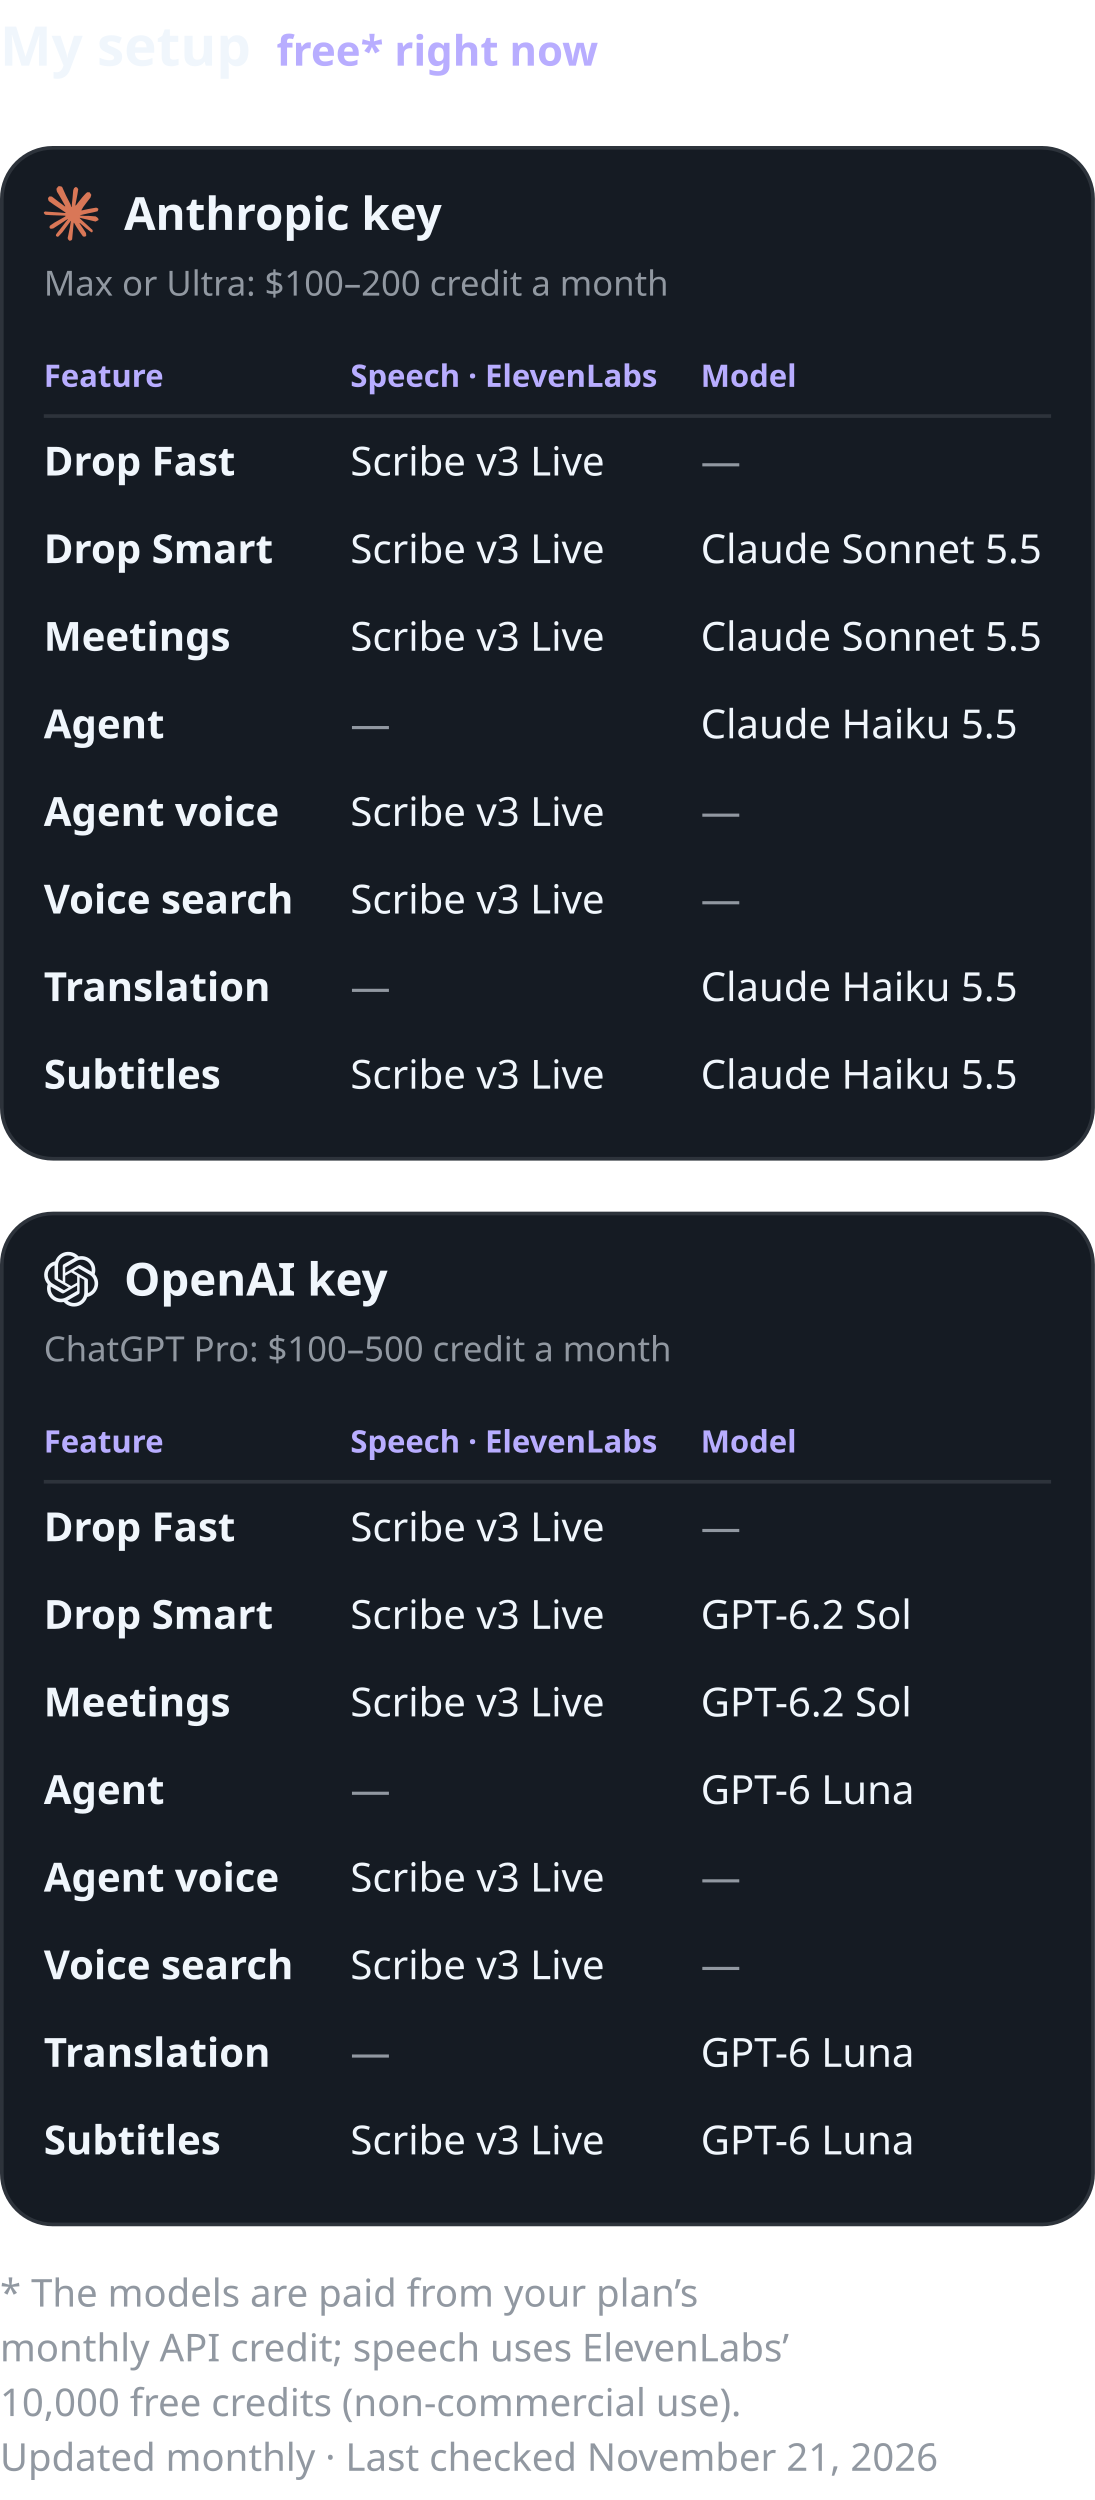
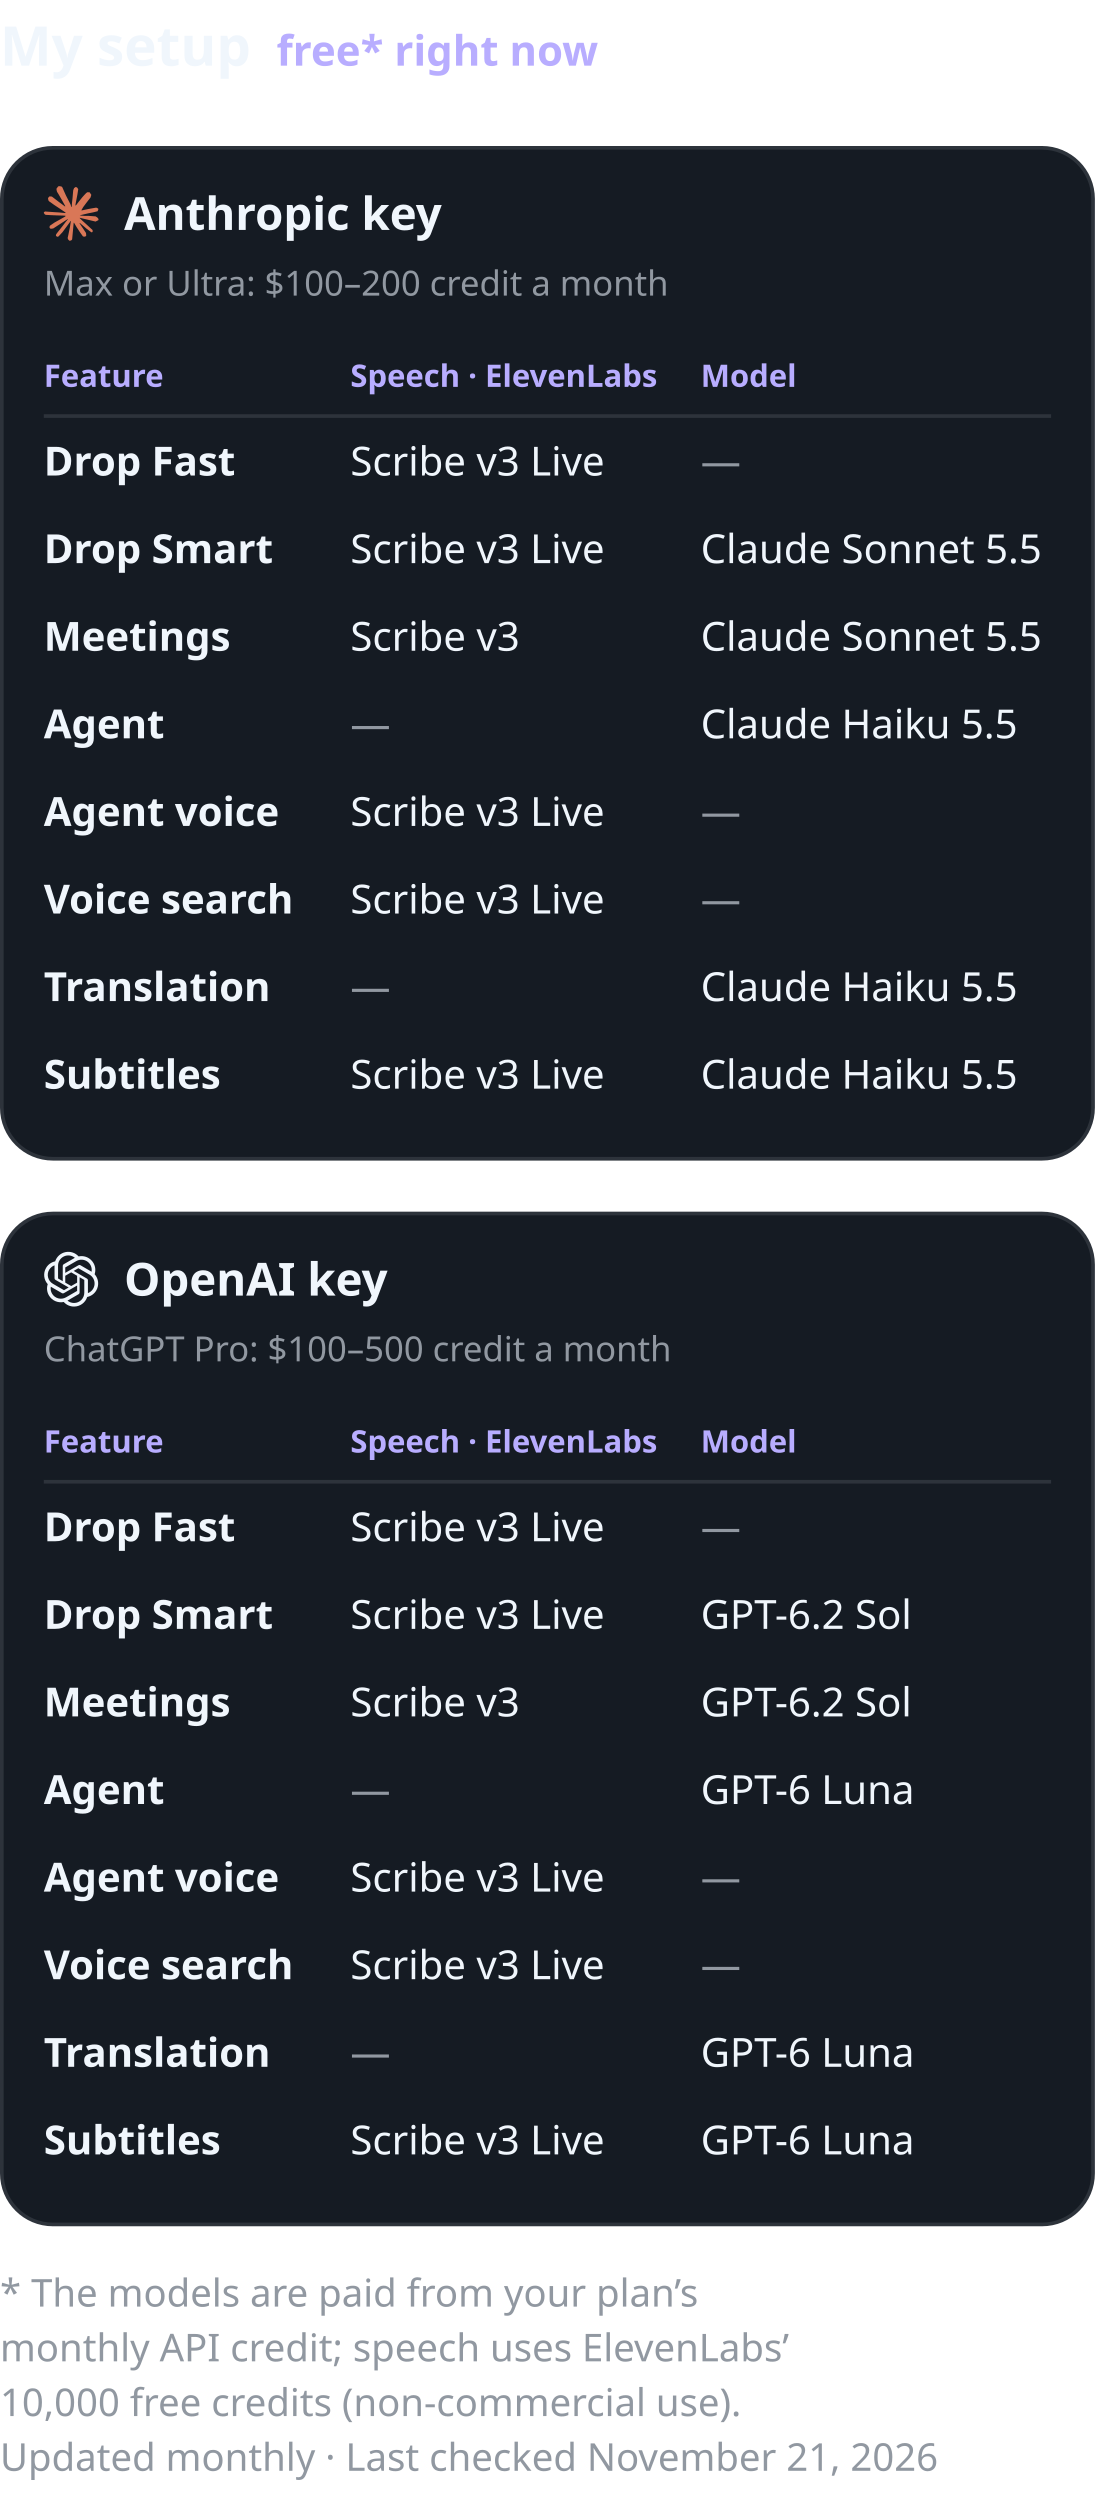
<svg xmlns="http://www.w3.org/2000/svg" width="300" height="685" viewBox="0 0 300 685">
  <text x="0" y="18" font-family="-apple-system, BlinkMacSystemFont, 'Segoe UI', 'Noto Sans', Helvetica, Arial, sans-serif" font-size="15" font-weight="700" fill="#f0f6fc">My setup<tspan dx="7" font-size="11.5" font-weight="600" fill="#b8adff">free* right now</tspan>
  </text>
  <rect x="0.5" y="40.5" width="299.0" height="277" rx="14" fill="#151b23" stroke="#2d333b" />
  <svg x="12" y="51" width="15" height="15" fill="#d97757" role="img" viewBox="0 0 24 24">
    <path d="m4.714 15.956 4.717-2.647.079-.231-.079-.128h-.231l-.789-.049-2.696-.073-2.337-.097-2.265-.121-.571-.121-.534-.704.055-.352.48-.322.686.061 1.518.103 2.277.158 1.651.097 2.447.255h.389l.055-.158-.134-.097-.103-.097L6.973 9.836l-2.55-1.688-1.336-.971-.723-.492-.364-.461-.158-1.008.656-.723.88.061.225.061.892.686 1.906 1.475 2.489 1.834.364.303.146-.103.018-.073-.164-.273-1.354-2.447-1.445-2.489-.643-1.032-.17-.619c-.061-.255-.103-.467-.103-.729L6.287.134 6.7 0l.996.134.419.364.619 1.415 1.002 2.228 1.554 3.03.455.898.243.832.091.255h.158v-.146l.128-1.706.237-2.095.231-2.696.079-.759.376-.911.747-.492.583.279.48.686-.067.443-.285 1.852-.559 2.902-.364 1.943h.212l.243-.243.984-1.305 1.651-2.064.729-.82.85-.905.546-.431h1.032l.759 1.129-.34 1.166-1.062 1.348-.88 1.141-1.263 1.7-.789 1.36.073.109.188-.018 2.853-.607 1.542-.279 1.84-.316.832.389.091.395-.328.807-1.967.486-2.307.461-3.436.814-.043.03.049.061 1.548.146.662.036h1.621l3.018.225.789.522.474.638-.079.486-1.214.619-1.639-.389-3.825-.911-1.311-.328h-.182v.109l1.093 1.069 2.003 1.809 2.507 2.331.128.577-.322.455-.34-.049-2.204-1.657-.85-.747-1.925-1.621h-.128v.17l.443.65 2.344 3.521.121 1.081-.17.352-.607.212-.668-.121-1.372-1.925L14.38 17.959l-1.141-1.943-.14.079-.674 7.255-.316.37-.729.279-.607-.461-.322-.747.322-1.475.389-1.925.316-1.53.285-1.9.17-.631-.012-.043-.14.018-1.433 1.967-2.18 2.945-1.724 1.846-.413.164-.716-.37.067-.662.401-.589 2.386-3.036 1.439-1.882.929-1.087-.006-.158h-.055l-6.338 4.116-1.129.146-.486-.455.061-.747.231-.243 1.906-1.311Z" />
  </svg>
  <text x="34.0" y="63" font-family="-apple-system, BlinkMacSystemFont, 'Segoe UI', 'Noto Sans', Helvetica, Arial, sans-serif" font-size="12.5" font-weight="600" fill="#f0f6fc">Anthropic key</text>
  <text x="12.0" y="81" font-family="-apple-system, BlinkMacSystemFont, 'Segoe UI', 'Noto Sans', Helvetica, Arial, sans-serif" font-size="9.5" fill="#9198a1">Max or Ultra: $100–200 credit a month</text>
  <text x="12.0" y="106" font-family="-apple-system, BlinkMacSystemFont, 'Segoe UI', 'Noto Sans', Helvetica, Arial, sans-serif" font-size="8.5" font-weight="600" fill="#b8adff">Feature</text>
  <text x="96.0" y="106" font-family="-apple-system, BlinkMacSystemFont, 'Segoe UI', 'Noto Sans', Helvetica, Arial, sans-serif" font-size="8.5" font-weight="600" fill="#b8adff">Speech · ElevenLabs</text>
  <text x="192.0" y="106" font-family="-apple-system, BlinkMacSystemFont, 'Segoe UI', 'Noto Sans', Helvetica, Arial, sans-serif" font-size="8.5" font-weight="600" fill="#b8adff">Model</text>
  <line x1="12.0" y1="114" x2="288.0" y2="114" stroke="#2d333b" />
  <text x="12.0" y="130.3" font-family="-apple-system, BlinkMacSystemFont, 'Segoe UI', 'Noto Sans', Helvetica, Arial, sans-serif" font-size="11" font-weight="600" fill="#f0f6fc">Drop Fast</text>
  <text x="96.0" y="130.3" font-family="-apple-system, BlinkMacSystemFont, 'Segoe UI', 'Noto Sans', Helvetica, Arial, sans-serif" font-size="11" font-weight="400" fill="#f0f6fc">Scribe v3 Live</text>
  <text x="192.0" y="130.3" font-family="-apple-system, BlinkMacSystemFont, 'Segoe UI', 'Noto Sans', Helvetica, Arial, sans-serif" font-size="11" font-weight="400" fill="#9198a1">—</text>
  <text x="12.0" y="154.3" font-family="-apple-system, BlinkMacSystemFont, 'Segoe UI', 'Noto Sans', Helvetica, Arial, sans-serif" font-size="11" font-weight="600" fill="#f0f6fc">Drop Smart</text>
  <text x="96.0" y="154.3" font-family="-apple-system, BlinkMacSystemFont, 'Segoe UI', 'Noto Sans', Helvetica, Arial, sans-serif" font-size="11" font-weight="400" fill="#f0f6fc">Scribe v3 Live</text>
  <text x="192.0" y="154.3" font-family="-apple-system, BlinkMacSystemFont, 'Segoe UI', 'Noto Sans', Helvetica, Arial, sans-serif" font-size="11" font-weight="400" fill="#f0f6fc">Claude Sonnet 5.5</text>
  <text x="12.0" y="178.3" font-family="-apple-system, BlinkMacSystemFont, 'Segoe UI', 'Noto Sans', Helvetica, Arial, sans-serif" font-size="11" font-weight="600" fill="#f0f6fc">Meetings</text>
-   <text x="96.0" y="178.3" font-family="-apple-system, BlinkMacSystemFont, 'Segoe UI', 'Noto Sans', Helvetica, Arial, sans-serif" font-size="11" font-weight="400" fill="#f0f6fc">Scribe v3 Live</text>
+   <text x="96.0" y="178.3" font-family="-apple-system, BlinkMacSystemFont, 'Segoe UI', 'Noto Sans', Helvetica, Arial, sans-serif" font-size="11" font-weight="400" fill="#f0f6fc">Scribe v3</text>
  <text x="192.0" y="178.3" font-family="-apple-system, BlinkMacSystemFont, 'Segoe UI', 'Noto Sans', Helvetica, Arial, sans-serif" font-size="11" font-weight="400" fill="#f0f6fc">Claude Sonnet 5.5</text>
  <text x="12.0" y="202.3" font-family="-apple-system, BlinkMacSystemFont, 'Segoe UI', 'Noto Sans', Helvetica, Arial, sans-serif" font-size="11" font-weight="600" fill="#f0f6fc">Agent</text>
  <text x="96.0" y="202.3" font-family="-apple-system, BlinkMacSystemFont, 'Segoe UI', 'Noto Sans', Helvetica, Arial, sans-serif" font-size="11" font-weight="400" fill="#9198a1">—</text>
  <text x="192.0" y="202.3" font-family="-apple-system, BlinkMacSystemFont, 'Segoe UI', 'Noto Sans', Helvetica, Arial, sans-serif" font-size="11" font-weight="400" fill="#f0f6fc">Claude Haiku 5.5</text>
  <text x="12.0" y="226.3" font-family="-apple-system, BlinkMacSystemFont, 'Segoe UI', 'Noto Sans', Helvetica, Arial, sans-serif" font-size="11" font-weight="600" fill="#f0f6fc">Agent voice</text>
  <text x="96.0" y="226.3" font-family="-apple-system, BlinkMacSystemFont, 'Segoe UI', 'Noto Sans', Helvetica, Arial, sans-serif" font-size="11" font-weight="400" fill="#f0f6fc">Scribe v3 Live</text>
  <text x="192.0" y="226.3" font-family="-apple-system, BlinkMacSystemFont, 'Segoe UI', 'Noto Sans', Helvetica, Arial, sans-serif" font-size="11" font-weight="400" fill="#9198a1">—</text>
  <text x="12.0" y="250.3" font-family="-apple-system, BlinkMacSystemFont, 'Segoe UI', 'Noto Sans', Helvetica, Arial, sans-serif" font-size="11" font-weight="600" fill="#f0f6fc">Voice search</text>
  <text x="96.0" y="250.3" font-family="-apple-system, BlinkMacSystemFont, 'Segoe UI', 'Noto Sans', Helvetica, Arial, sans-serif" font-size="11" font-weight="400" fill="#f0f6fc">Scribe v3 Live</text>
  <text x="192.0" y="250.3" font-family="-apple-system, BlinkMacSystemFont, 'Segoe UI', 'Noto Sans', Helvetica, Arial, sans-serif" font-size="11" font-weight="400" fill="#9198a1">—</text>
  <text x="12.0" y="274.3" font-family="-apple-system, BlinkMacSystemFont, 'Segoe UI', 'Noto Sans', Helvetica, Arial, sans-serif" font-size="11" font-weight="600" fill="#f0f6fc">Translation</text>
  <text x="96.0" y="274.3" font-family="-apple-system, BlinkMacSystemFont, 'Segoe UI', 'Noto Sans', Helvetica, Arial, sans-serif" font-size="11" font-weight="400" fill="#9198a1">—</text>
  <text x="192.0" y="274.3" font-family="-apple-system, BlinkMacSystemFont, 'Segoe UI', 'Noto Sans', Helvetica, Arial, sans-serif" font-size="11" font-weight="400" fill="#f0f6fc">Claude Haiku 5.5</text>
  <text x="12.0" y="298.3" font-family="-apple-system, BlinkMacSystemFont, 'Segoe UI', 'Noto Sans', Helvetica, Arial, sans-serif" font-size="11" font-weight="600" fill="#f0f6fc">Subtitles</text>
  <text x="96.0" y="298.3" font-family="-apple-system, BlinkMacSystemFont, 'Segoe UI', 'Noto Sans', Helvetica, Arial, sans-serif" font-size="11" font-weight="400" fill="#f0f6fc">Scribe v3 Live</text>
  <text x="192.0" y="298.3" font-family="-apple-system, BlinkMacSystemFont, 'Segoe UI', 'Noto Sans', Helvetica, Arial, sans-serif" font-size="11" font-weight="400" fill="#f0f6fc">Claude Haiku 5.5</text>
  <rect x="0.5" y="332.5" width="299.0" height="277" rx="14" fill="#151b23" stroke="#2d333b" />
  <svg x="12" y="343" width="15" height="15" fill="#f0f6fc" role="img" viewBox="0 0 24 24">
    <path d="M22.282 9.821a5.985 5.985 0 0 0-.516-4.911 6.046 6.046 0 0 0-6.51-2.9A6.065 6.065 0 0 0 4.981 4.182a5.985 5.985 0 0 0-3.998 2.9 6.046 6.046 0 0 0 .743 7.097 5.98 5.98 0 0 0 .511 4.911 6.051 6.051 0 0 0 6.515 2.9A5.985 5.985 0 0 0 13.26 24a6.056 6.056 0 0 0 5.772-4.206 5.989 5.989 0 0 0 3.998-2.9 6.056 6.056 0 0 0-.748-7.073zm-9.022 12.608a4.476 4.476 0 0 1-2.876-1.041l.142-.08 4.778-2.758a.795.795 0 0 0 .393-.681v-6.737l2.02 1.169a.071.071 0 0 1 .038.052v5.583a4.504 4.504 0 0 1-4.495 4.494zm-9.661-4.125a4.471 4.471 0 0 1-.535-3.014l.142.085 4.783 2.758a.771.771 0 0 0 .781 0l5.843-3.369v2.332a.08.08 0 0 1-.033.061L9.74 19.95a4.499 4.499 0 0 1-6.141-1.646zM2.341 7.896a4.485 4.485 0 0 1 2.365-1.973V11.6a.766.766 0 0 0 .388.676l5.814 3.354-2.02 1.169a.076.076 0 0 1-.071 0l-4.83-2.787A4.504 4.504 0 0 1 2.341 7.872zm16.596 3.856L13.104 8.364 15.119 7.2a.076.076 0 0 1 .071 0l4.83 2.791a4.494 4.494 0 0 1-.676 8.104v-5.677a.79.79 0 0 0-.407-.667zm2.011-3.023l-.142-.085-4.774-2.782a.776.776 0 0 0-.785 0L9.409 9.23V6.897a.066.066 0 0 1 .028-.061l4.83-2.787a4.499 4.499 0 0 1 6.68 4.66zM8.306 12.863l-2.02-1.164a.08.08 0 0 1-.038-.057V6.074a4.499 4.499 0 0 1 7.376-3.454l-.142.081L8.704 5.459a.795.795 0 0 0-.393.681zm1.098-2.365l2.602-1.5 2.607 1.5v2.999l-2.597 1.5-2.607-1.5Z" />
  </svg>
  <text x="34.0" y="355" font-family="-apple-system, BlinkMacSystemFont, 'Segoe UI', 'Noto Sans', Helvetica, Arial, sans-serif" font-size="12.5" font-weight="600" fill="#f0f6fc">OpenAI key</text>
  <text x="12.0" y="373" font-family="-apple-system, BlinkMacSystemFont, 'Segoe UI', 'Noto Sans', Helvetica, Arial, sans-serif" font-size="9.5" fill="#9198a1">ChatGPT Pro: $100–500 credit a month</text>
  <text x="12.0" y="398" font-family="-apple-system, BlinkMacSystemFont, 'Segoe UI', 'Noto Sans', Helvetica, Arial, sans-serif" font-size="8.5" font-weight="600" fill="#b8adff">Feature</text>
  <text x="96.0" y="398" font-family="-apple-system, BlinkMacSystemFont, 'Segoe UI', 'Noto Sans', Helvetica, Arial, sans-serif" font-size="8.5" font-weight="600" fill="#b8adff">Speech · ElevenLabs</text>
  <text x="192.0" y="398" font-family="-apple-system, BlinkMacSystemFont, 'Segoe UI', 'Noto Sans', Helvetica, Arial, sans-serif" font-size="8.5" font-weight="600" fill="#b8adff">Model</text>
  <line x1="12.0" y1="406" x2="288.0" y2="406" stroke="#2d333b" />
  <text x="12.0" y="422.3" font-family="-apple-system, BlinkMacSystemFont, 'Segoe UI', 'Noto Sans', Helvetica, Arial, sans-serif" font-size="11" font-weight="600" fill="#f0f6fc">Drop Fast</text>
  <text x="96.0" y="422.3" font-family="-apple-system, BlinkMacSystemFont, 'Segoe UI', 'Noto Sans', Helvetica, Arial, sans-serif" font-size="11" font-weight="400" fill="#f0f6fc">Scribe v3 Live</text>
  <text x="192.0" y="422.3" font-family="-apple-system, BlinkMacSystemFont, 'Segoe UI', 'Noto Sans', Helvetica, Arial, sans-serif" font-size="11" font-weight="400" fill="#9198a1">—</text>
  <text x="12.0" y="446.3" font-family="-apple-system, BlinkMacSystemFont, 'Segoe UI', 'Noto Sans', Helvetica, Arial, sans-serif" font-size="11" font-weight="600" fill="#f0f6fc">Drop Smart</text>
  <text x="96.0" y="446.3" font-family="-apple-system, BlinkMacSystemFont, 'Segoe UI', 'Noto Sans', Helvetica, Arial, sans-serif" font-size="11" font-weight="400" fill="#f0f6fc">Scribe v3 Live</text>
  <text x="192.0" y="446.3" font-family="-apple-system, BlinkMacSystemFont, 'Segoe UI', 'Noto Sans', Helvetica, Arial, sans-serif" font-size="11" font-weight="400" fill="#f0f6fc">GPT-6.2 Sol</text>
  <text x="12.0" y="470.3" font-family="-apple-system, BlinkMacSystemFont, 'Segoe UI', 'Noto Sans', Helvetica, Arial, sans-serif" font-size="11" font-weight="600" fill="#f0f6fc">Meetings</text>
-   <text x="96.0" y="470.3" font-family="-apple-system, BlinkMacSystemFont, 'Segoe UI', 'Noto Sans', Helvetica, Arial, sans-serif" font-size="11" font-weight="400" fill="#f0f6fc">Scribe v3 Live</text>
+   <text x="96.0" y="470.3" font-family="-apple-system, BlinkMacSystemFont, 'Segoe UI', 'Noto Sans', Helvetica, Arial, sans-serif" font-size="11" font-weight="400" fill="#f0f6fc">Scribe v3</text>
  <text x="192.0" y="470.3" font-family="-apple-system, BlinkMacSystemFont, 'Segoe UI', 'Noto Sans', Helvetica, Arial, sans-serif" font-size="11" font-weight="400" fill="#f0f6fc">GPT-6.2 Sol</text>
  <text x="12.0" y="494.3" font-family="-apple-system, BlinkMacSystemFont, 'Segoe UI', 'Noto Sans', Helvetica, Arial, sans-serif" font-size="11" font-weight="600" fill="#f0f6fc">Agent</text>
  <text x="96.0" y="494.3" font-family="-apple-system, BlinkMacSystemFont, 'Segoe UI', 'Noto Sans', Helvetica, Arial, sans-serif" font-size="11" font-weight="400" fill="#9198a1">—</text>
  <text x="192.0" y="494.3" font-family="-apple-system, BlinkMacSystemFont, 'Segoe UI', 'Noto Sans', Helvetica, Arial, sans-serif" font-size="11" font-weight="400" fill="#f0f6fc">GPT-6 Luna</text>
  <text x="12.0" y="518.3" font-family="-apple-system, BlinkMacSystemFont, 'Segoe UI', 'Noto Sans', Helvetica, Arial, sans-serif" font-size="11" font-weight="600" fill="#f0f6fc">Agent voice</text>
  <text x="96.0" y="518.3" font-family="-apple-system, BlinkMacSystemFont, 'Segoe UI', 'Noto Sans', Helvetica, Arial, sans-serif" font-size="11" font-weight="400" fill="#f0f6fc">Scribe v3 Live</text>
  <text x="192.0" y="518.3" font-family="-apple-system, BlinkMacSystemFont, 'Segoe UI', 'Noto Sans', Helvetica, Arial, sans-serif" font-size="11" font-weight="400" fill="#9198a1">—</text>
  <text x="12.0" y="542.3" font-family="-apple-system, BlinkMacSystemFont, 'Segoe UI', 'Noto Sans', Helvetica, Arial, sans-serif" font-size="11" font-weight="600" fill="#f0f6fc">Voice search</text>
  <text x="96.0" y="542.3" font-family="-apple-system, BlinkMacSystemFont, 'Segoe UI', 'Noto Sans', Helvetica, Arial, sans-serif" font-size="11" font-weight="400" fill="#f0f6fc">Scribe v3 Live</text>
  <text x="192.0" y="542.3" font-family="-apple-system, BlinkMacSystemFont, 'Segoe UI', 'Noto Sans', Helvetica, Arial, sans-serif" font-size="11" font-weight="400" fill="#9198a1">—</text>
  <text x="12.0" y="566.3" font-family="-apple-system, BlinkMacSystemFont, 'Segoe UI', 'Noto Sans', Helvetica, Arial, sans-serif" font-size="11" font-weight="600" fill="#f0f6fc">Translation</text>
  <text x="96.0" y="566.3" font-family="-apple-system, BlinkMacSystemFont, 'Segoe UI', 'Noto Sans', Helvetica, Arial, sans-serif" font-size="11" font-weight="400" fill="#9198a1">—</text>
  <text x="192.0" y="566.3" font-family="-apple-system, BlinkMacSystemFont, 'Segoe UI', 'Noto Sans', Helvetica, Arial, sans-serif" font-size="11" font-weight="400" fill="#f0f6fc">GPT-6 Luna</text>
  <text x="12.0" y="590.3" font-family="-apple-system, BlinkMacSystemFont, 'Segoe UI', 'Noto Sans', Helvetica, Arial, sans-serif" font-size="11" font-weight="600" fill="#f0f6fc">Subtitles</text>
  <text x="96.0" y="590.3" font-family="-apple-system, BlinkMacSystemFont, 'Segoe UI', 'Noto Sans', Helvetica, Arial, sans-serif" font-size="11" font-weight="400" fill="#f0f6fc">Scribe v3 Live</text>
  <text x="192.0" y="590.3" font-family="-apple-system, BlinkMacSystemFont, 'Segoe UI', 'Noto Sans', Helvetica, Arial, sans-serif" font-size="11" font-weight="400" fill="#f0f6fc">GPT-6 Luna</text>
  <text x="0" y="632" font-family="-apple-system, BlinkMacSystemFont, 'Segoe UI', 'Noto Sans', Helvetica, Arial, sans-serif" font-size="10.5" fill="#9198a1">* The models are paid from your plan’s</text>
  <text x="0" y="647" font-family="-apple-system, BlinkMacSystemFont, 'Segoe UI', 'Noto Sans', Helvetica, Arial, sans-serif" font-size="10.5" fill="#9198a1">monthly API credit; speech uses ElevenLabs’</text>
  <text x="0" y="662" font-family="-apple-system, BlinkMacSystemFont, 'Segoe UI', 'Noto Sans', Helvetica, Arial, sans-serif" font-size="10.5" fill="#9198a1">10,000 free credits (non-commercial use).</text>
  <text x="0" y="677" font-family="-apple-system, BlinkMacSystemFont, 'Segoe UI', 'Noto Sans', Helvetica, Arial, sans-serif" font-size="10.5" fill="#9198a1">Updated monthly · Last checked November 21, 2026</text>
</svg>
